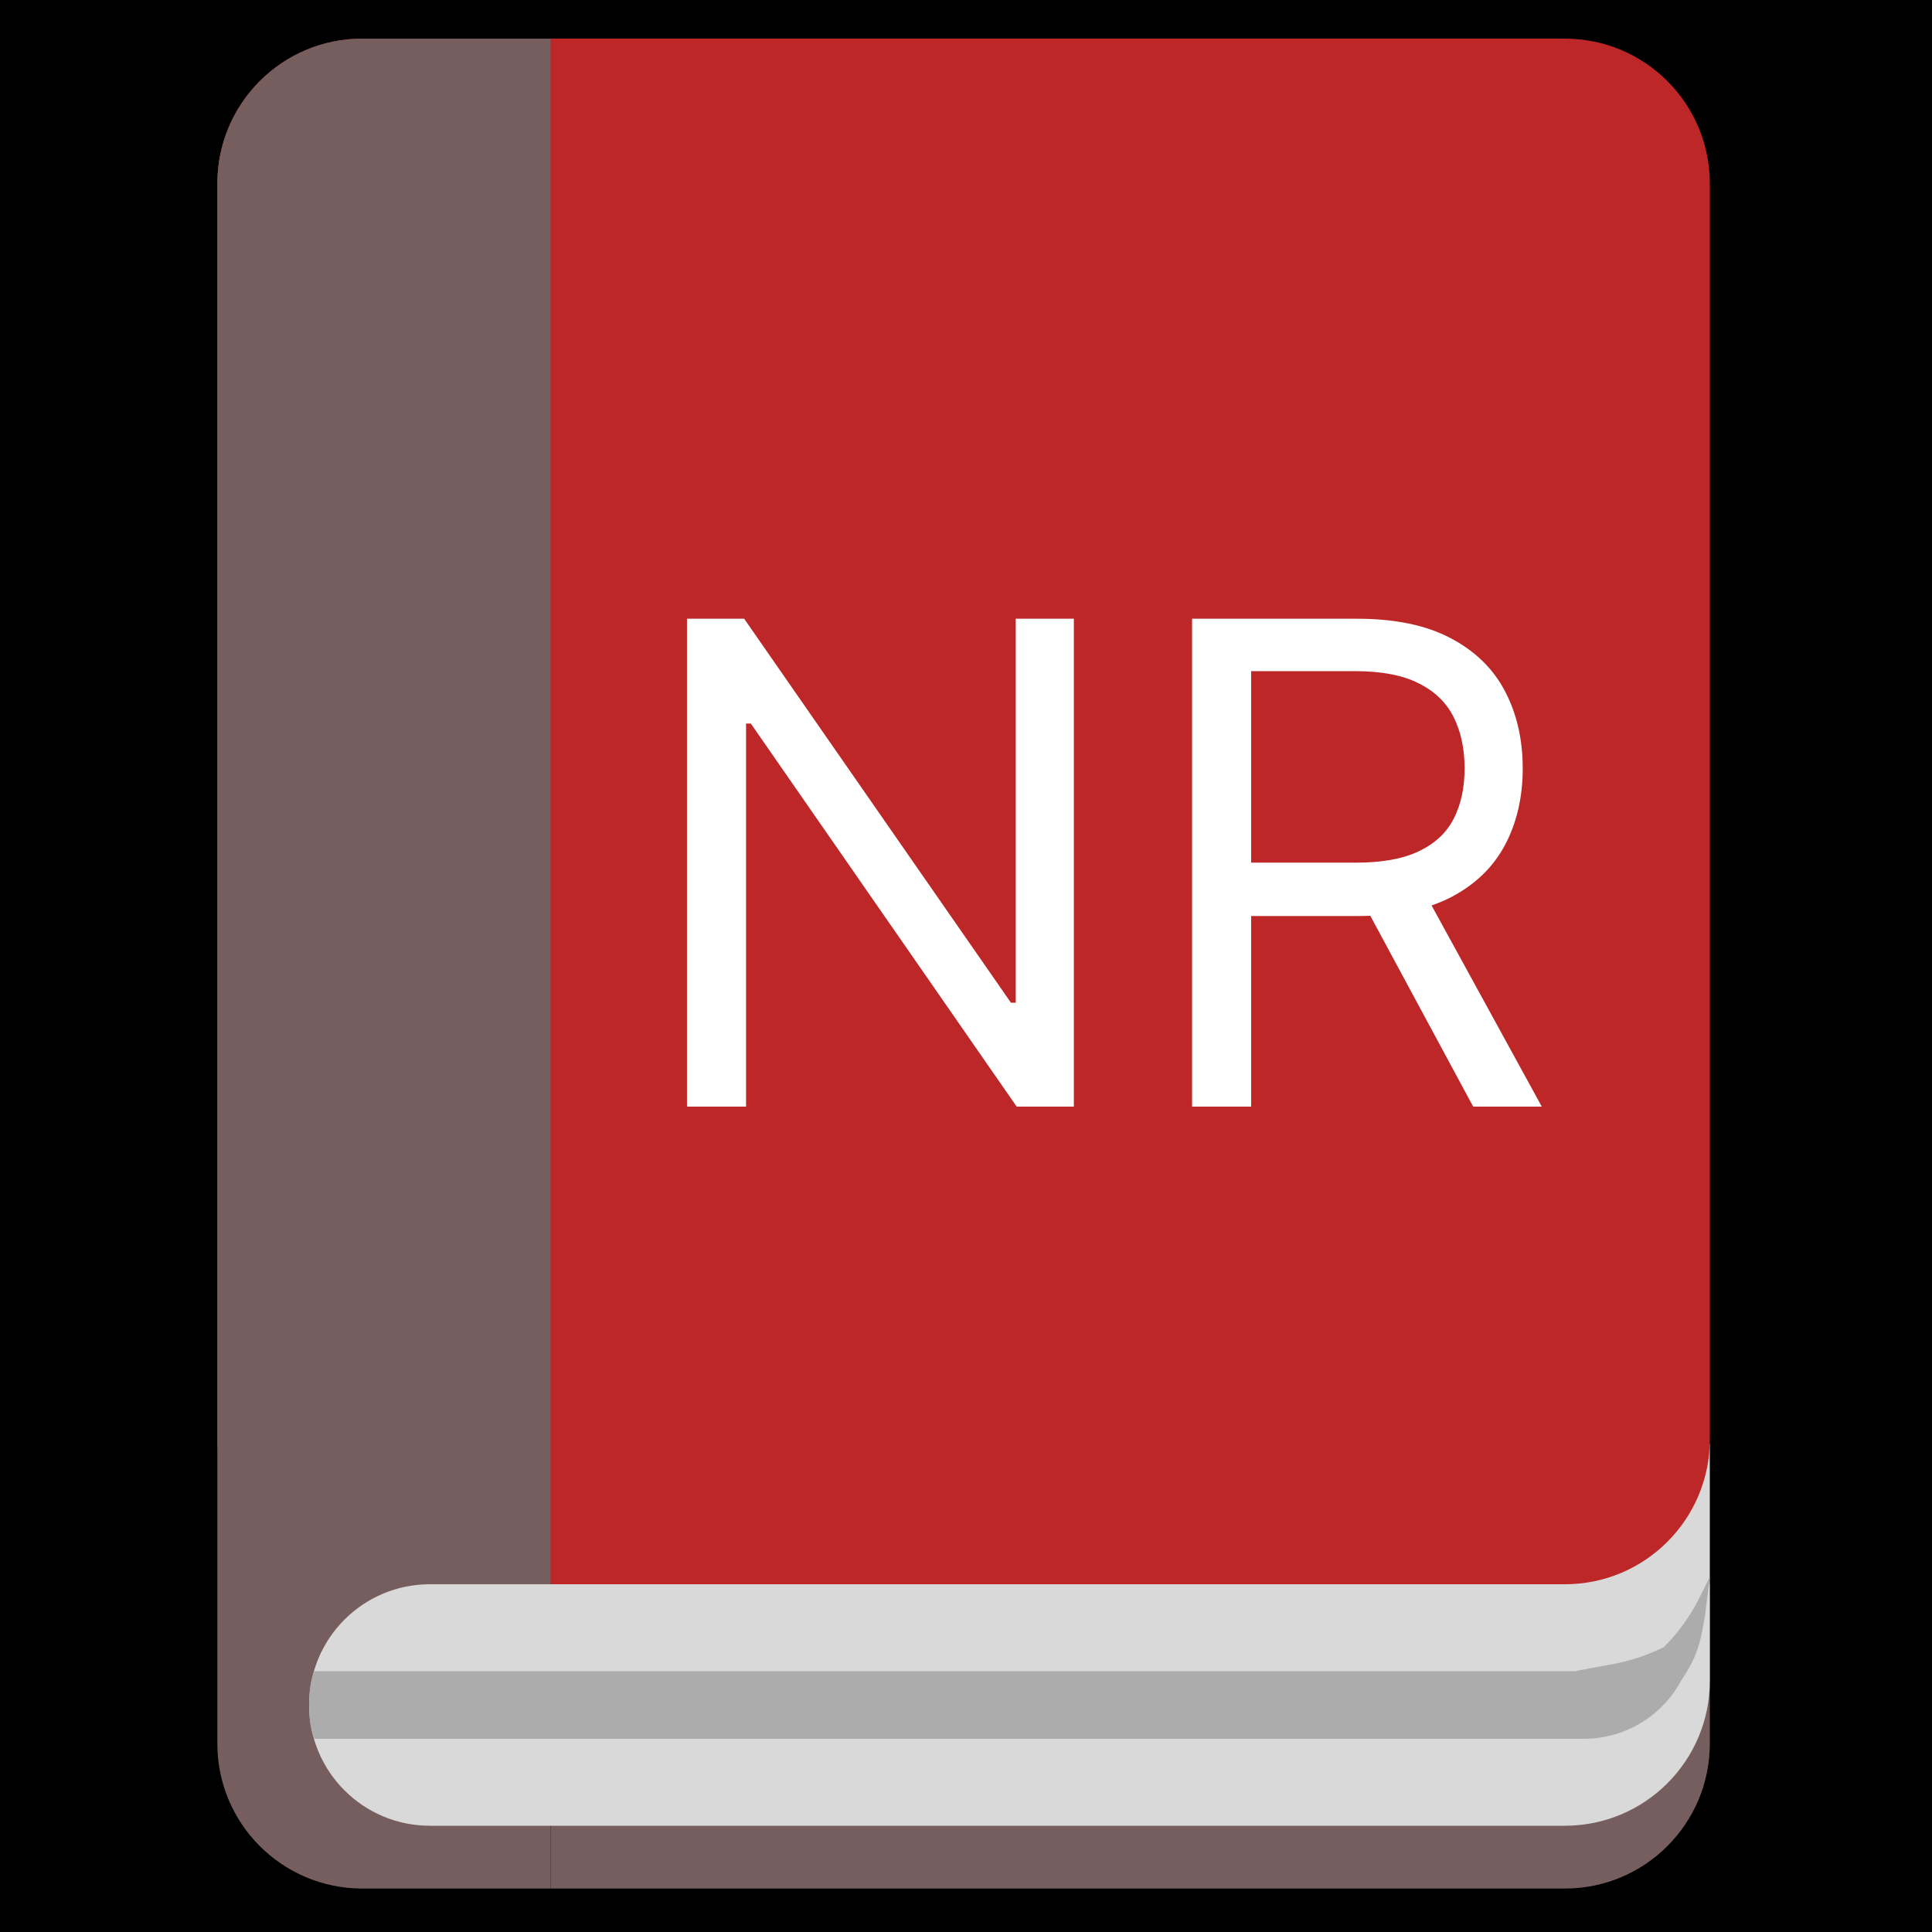
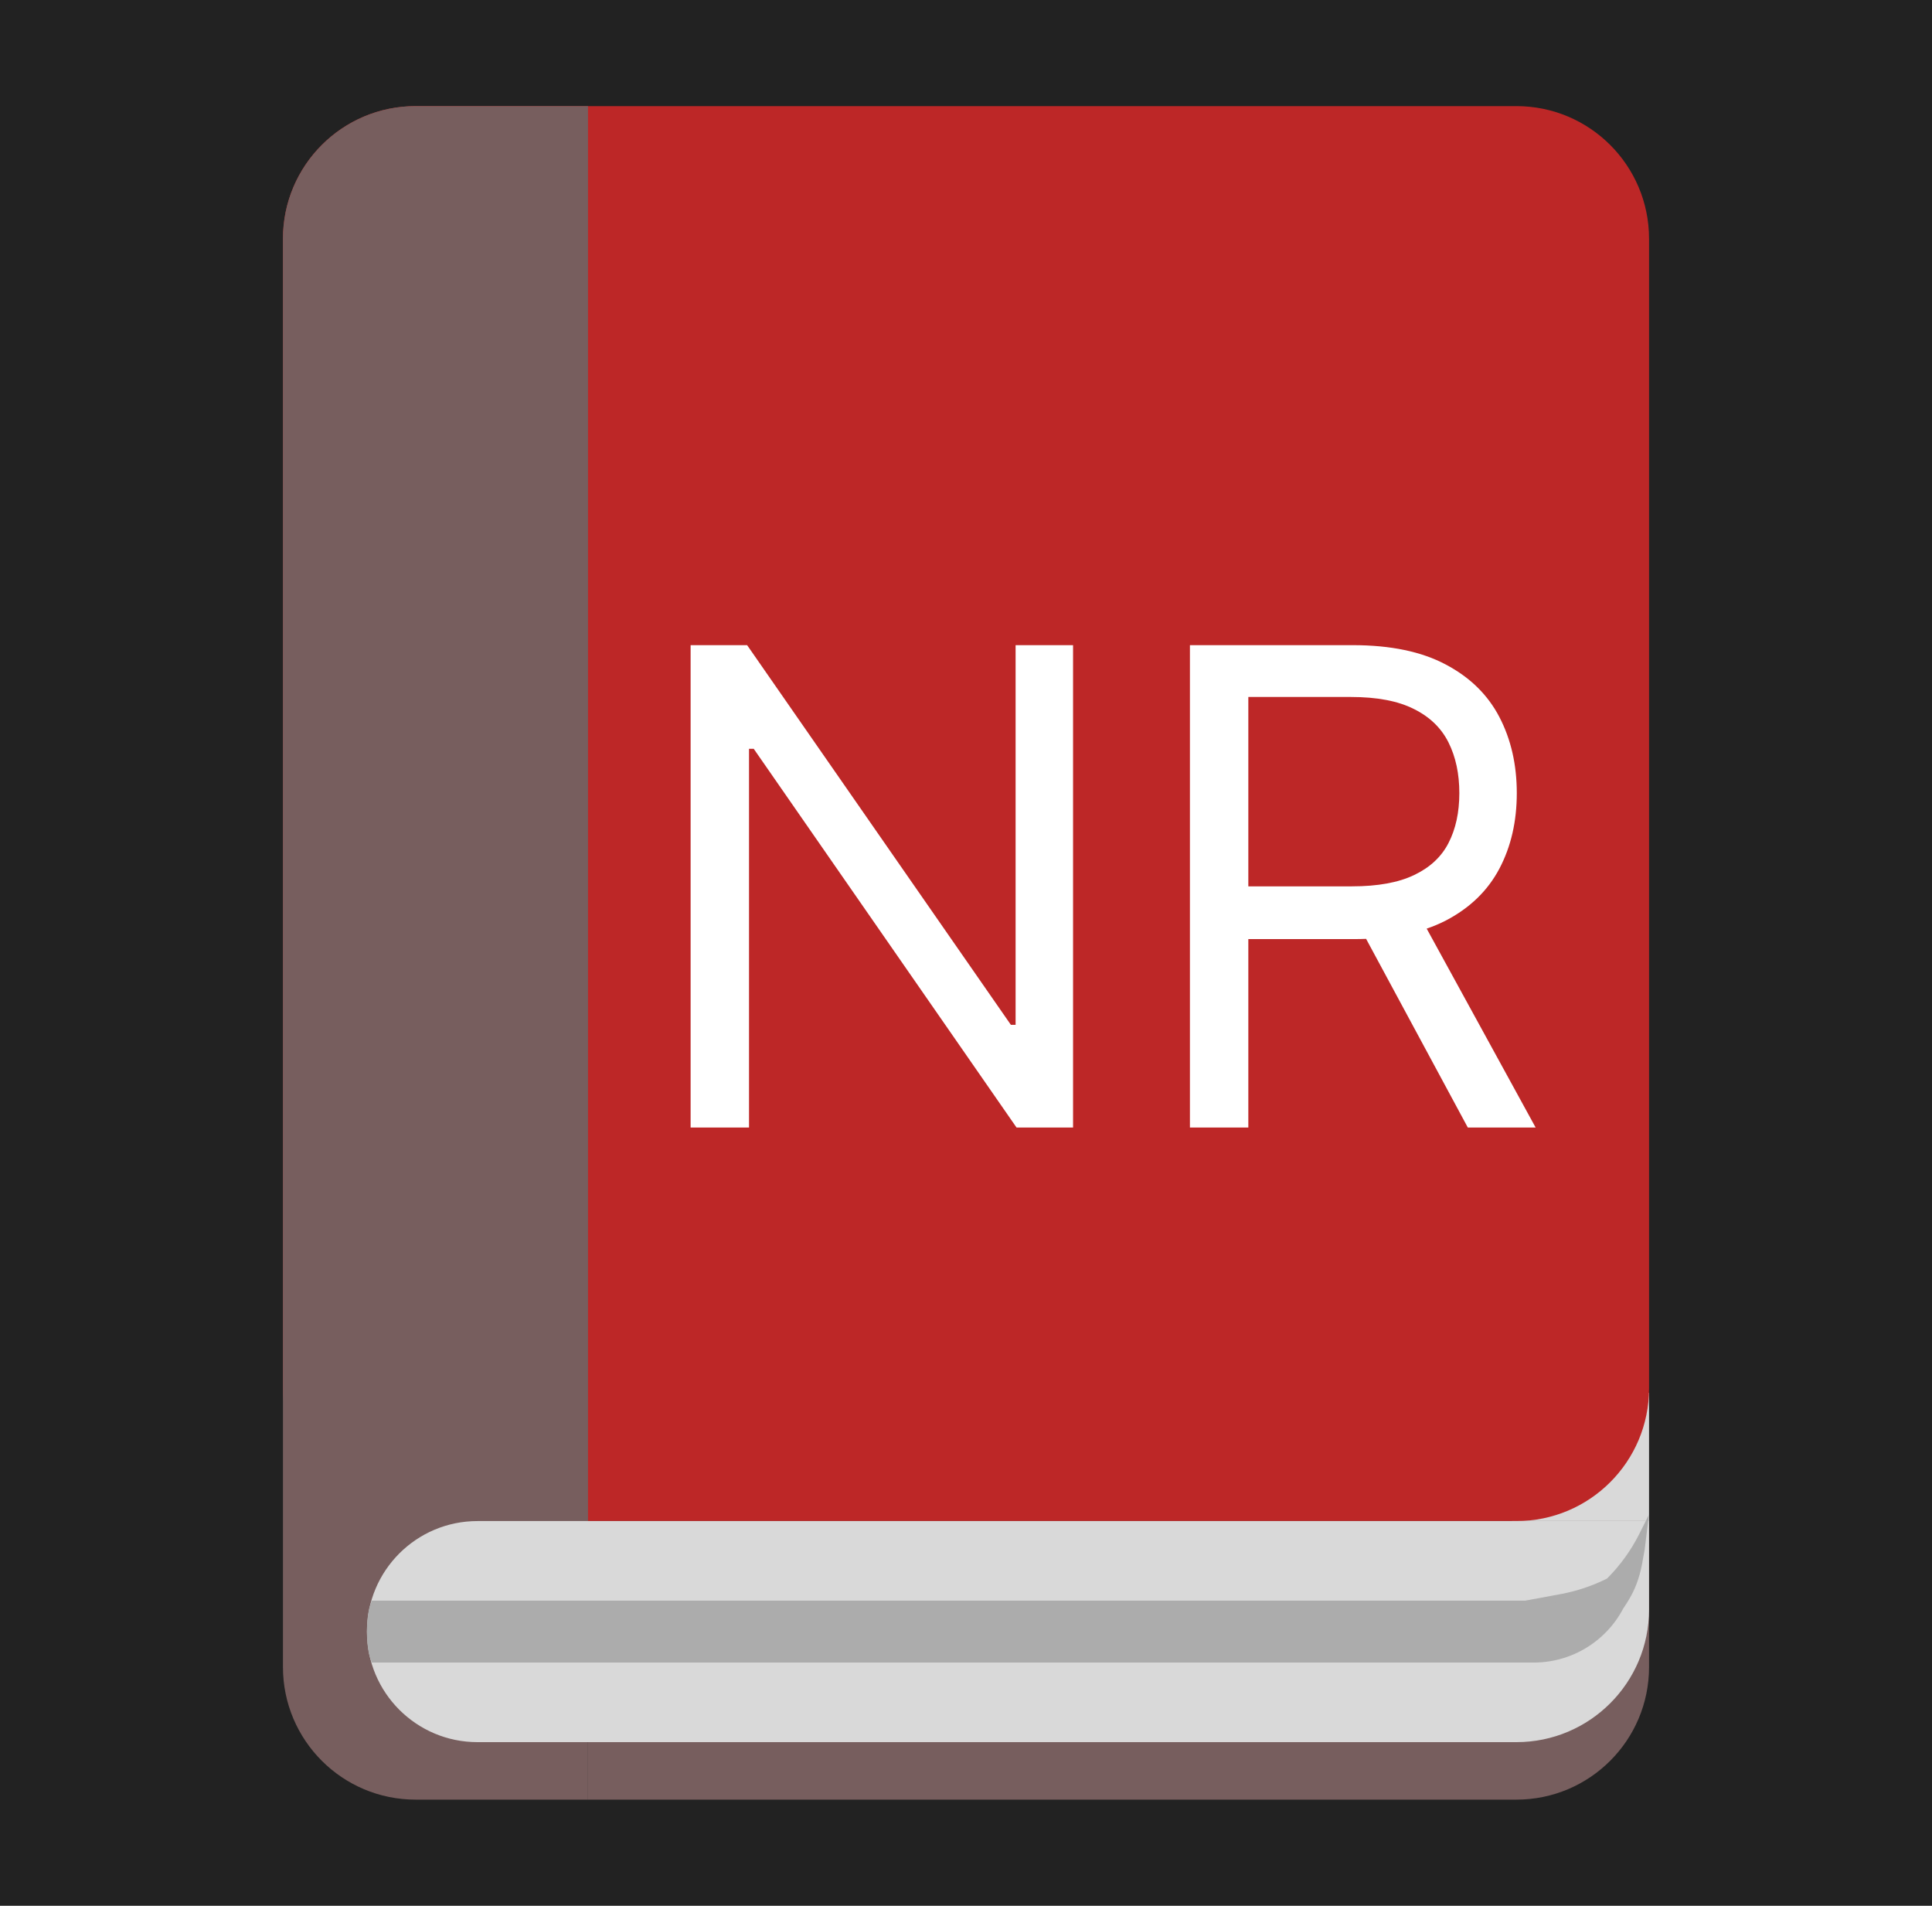
- <svg xmlns="http://www.w3.org/2000/svg" width="144" height="144" viewBox="0 0 144 144" fill="none">
-   <rect width="144" height="144" fill="black" />
-   <path d="M116.28 107.64H127.44V118.08H116.28V107.64Z" fill="#D9D9D9" />
-   <path d="M16.2 13.68C16.2 7.715 21.035 2.88 27 2.88H116.64C122.605 2.88 127.44 7.715 127.44 13.68V107.28C127.44 113.245 122.605 118.08 116.64 118.08H27C21.035 118.08 16.2 113.245 16.2 107.28V13.68Z" fill="#BD2727" />
-   <path d="M16.2 13.68C16.2 7.715 21.035 2.88 27 2.88H41.04V140.76H27C21.035 140.76 16.2 135.925 16.2 129.96V13.68Z" fill="#775E5E" />
-   <path d="M41.04 118.08H127.44V129.96C127.44 135.925 122.605 140.76 116.64 140.76H41.04V118.08Z" fill="#775E5E" />
-   <path d="M23.04 127.08C23.04 122.109 27.069 118.08 32.04 118.08H127.44V125.28C127.44 131.245 122.605 136.08 116.64 136.08H32.04C27.069 136.08 23.04 132.05 23.04 127.08Z" fill="#D9D9D9" />
-   <path d="M23.4 124.56H125.64C124.354 127.614 121.362 129.6 118.049 129.6H23.4V124.56Z" fill="#ACACAC" />
-   <path d="M24.12 127.08C24.12 128.472 23.878 129.6 23.58 129.6C23.282 129.6 23.04 128.472 23.04 127.08C23.04 125.688 23.282 124.56 23.58 124.56C23.878 124.56 24.12 125.688 24.12 127.08Z" fill="#ACACAC" />
-   <path d="M124.02 122.76C125.093 121.687 125.986 120.448 126.665 119.091L127.44 117.54L127.08 120.42L126.869 121.582C126.77 122.126 126.622 122.66 126.428 123.178C126.263 123.618 126.058 124.043 125.816 124.446L125.64 124.74L125.38 125.13C125.35 125.175 125.28 125.154 125.28 125.1L117.36 124.56L120.241 124.026C121.554 123.783 122.826 123.357 124.02 122.76Z" fill="#ACACAC" />
-   <path d="M80.039 46.116V82.48H75.777L55.962 53.929H55.607V82.48H51.203V46.116H55.465L75.351 74.739H75.706V46.116H80.039ZM88.85 82.48V46.116H101.137C103.978 46.116 106.31 46.602 108.133 47.572C109.956 48.531 111.305 49.851 112.181 51.532C113.057 53.213 113.495 55.124 113.495 57.267C113.495 59.409 113.057 61.309 112.181 62.967C111.305 64.624 109.961 65.926 108.15 66.873C106.339 67.808 104.025 68.275 101.208 68.275H91.265V64.298H101.066C103.007 64.298 104.57 64.014 105.753 63.446C106.949 62.878 107.813 62.073 108.346 61.031C108.89 59.978 109.162 58.723 109.162 57.267C109.162 55.811 108.89 54.538 108.346 53.449C107.801 52.36 106.931 51.52 105.736 50.928C104.54 50.324 102.96 50.023 100.995 50.023H93.253V82.48H88.85ZM105.966 66.145L114.915 82.48H109.802L100.995 66.145H105.966Z" fill="white" />
+ <svg xmlns="http://www.w3.org/2000/svg" width="437" height="431" viewBox="0 0 437 431" fill="none">
+   <rect width="437" height="431" fill="#222222" />
+   <rect x="342" y="315" width="31" height="29" fill="#D9D9D9" />
+   <rect x="64" y="24" width="309" height="320" rx="30" fill="#BD2727" />
+   <path d="M64 54C64 37.431 77.431 24 94 24H133V407H94C77.431 407 64 393.569 64 377V54Z" fill="#775E5E" />
+   <path d="M242.716 145.909V255H229.932L170.486 169.347H169.42V255H156.21V145.909H168.994L228.653 231.776H229.719V145.909H242.716ZM269.15 255V145.909H306.01C314.533 145.909 321.529 147.365 326.998 150.277C332.466 153.153 336.515 157.113 339.143 162.156C341.77 167.198 343.084 172.933 343.084 179.361C343.084 185.788 341.77 191.488 339.143 196.46C336.515 201.431 332.484 205.337 327.051 208.178C321.618 210.984 314.675 212.386 306.224 212.386H276.394V200.455H305.797C311.621 200.455 316.309 199.602 319.86 197.898C323.447 196.193 326.039 193.778 327.637 190.653C329.27 187.493 330.087 183.729 330.087 179.361C330.087 174.993 329.27 171.175 327.637 167.908C326.003 164.641 323.393 162.12 319.807 160.344C316.22 158.533 311.479 157.628 305.584 157.628H282.36V255H269.15ZM320.499 205.994L347.346 255H332.005L305.584 205.994H320.499Z" fill="white" />
+   <path d="M133 344H373V377C373 393.569 359.569 407 343 407H133V344Z" fill="#775E5E" />
+   <path d="M83 369C83 355.193 94.193 344 108 344H373V364C373 380.569 359.569 394 343 394H108C94.193 394 83 382.807 83 369V369Z" fill="#D9D9D9" />
+   <path d="M84 362H368V362C364.427 370.484 356.118 376 346.913 376H84V362Z" fill="#ACACAC" />
+   <ellipse cx="84.5" cy="369" rx="1.5" ry="7" fill="#ACACAC" />
+   <path d="M363.5 357C366.481 354.019 368.961 350.578 370.846 346.808L373 342.5L372 350.5L371.413 353.728C371.138 355.239 370.729 356.724 370.189 358.163V358.163C369.731 359.385 369.162 360.563 368.49 361.683L368 362.5L367.277 363.584C367.194 363.709 367 363.65 367 363.5V363.5L345 362L353.003 360.518C356.65 359.843 360.183 358.658 363.5 357V357V357Z" fill="#ACACAC" />
</svg>
